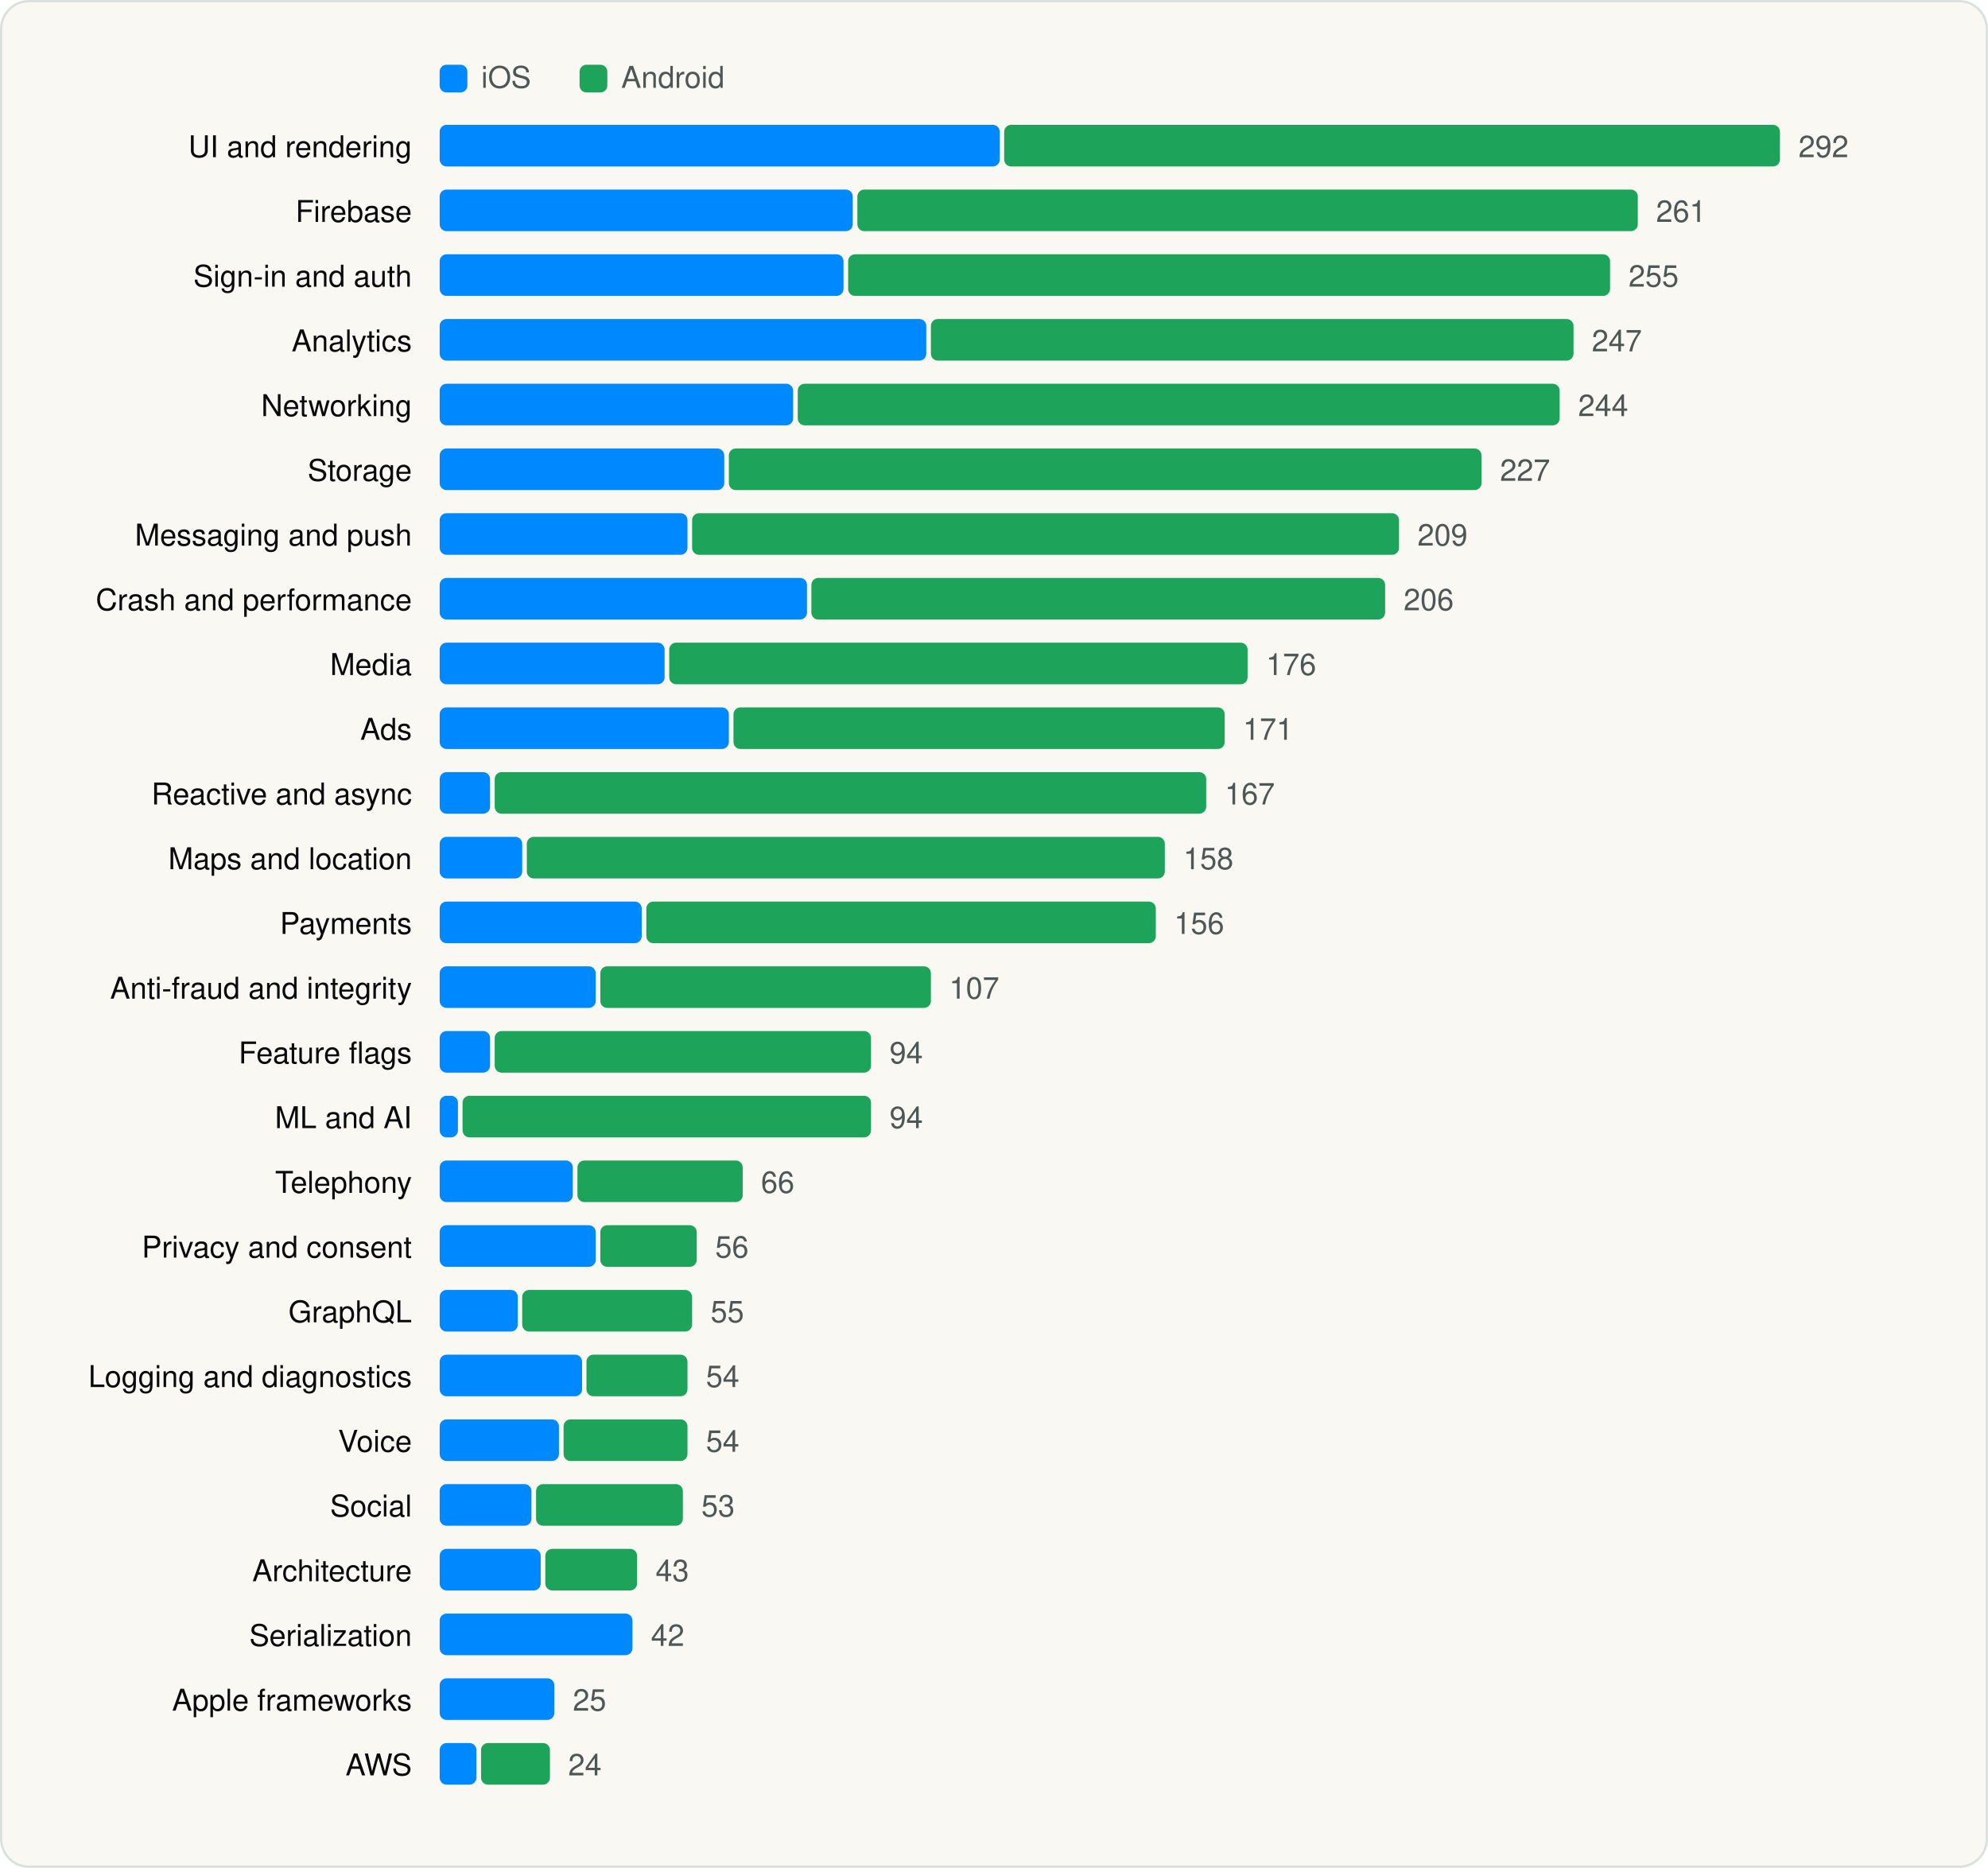
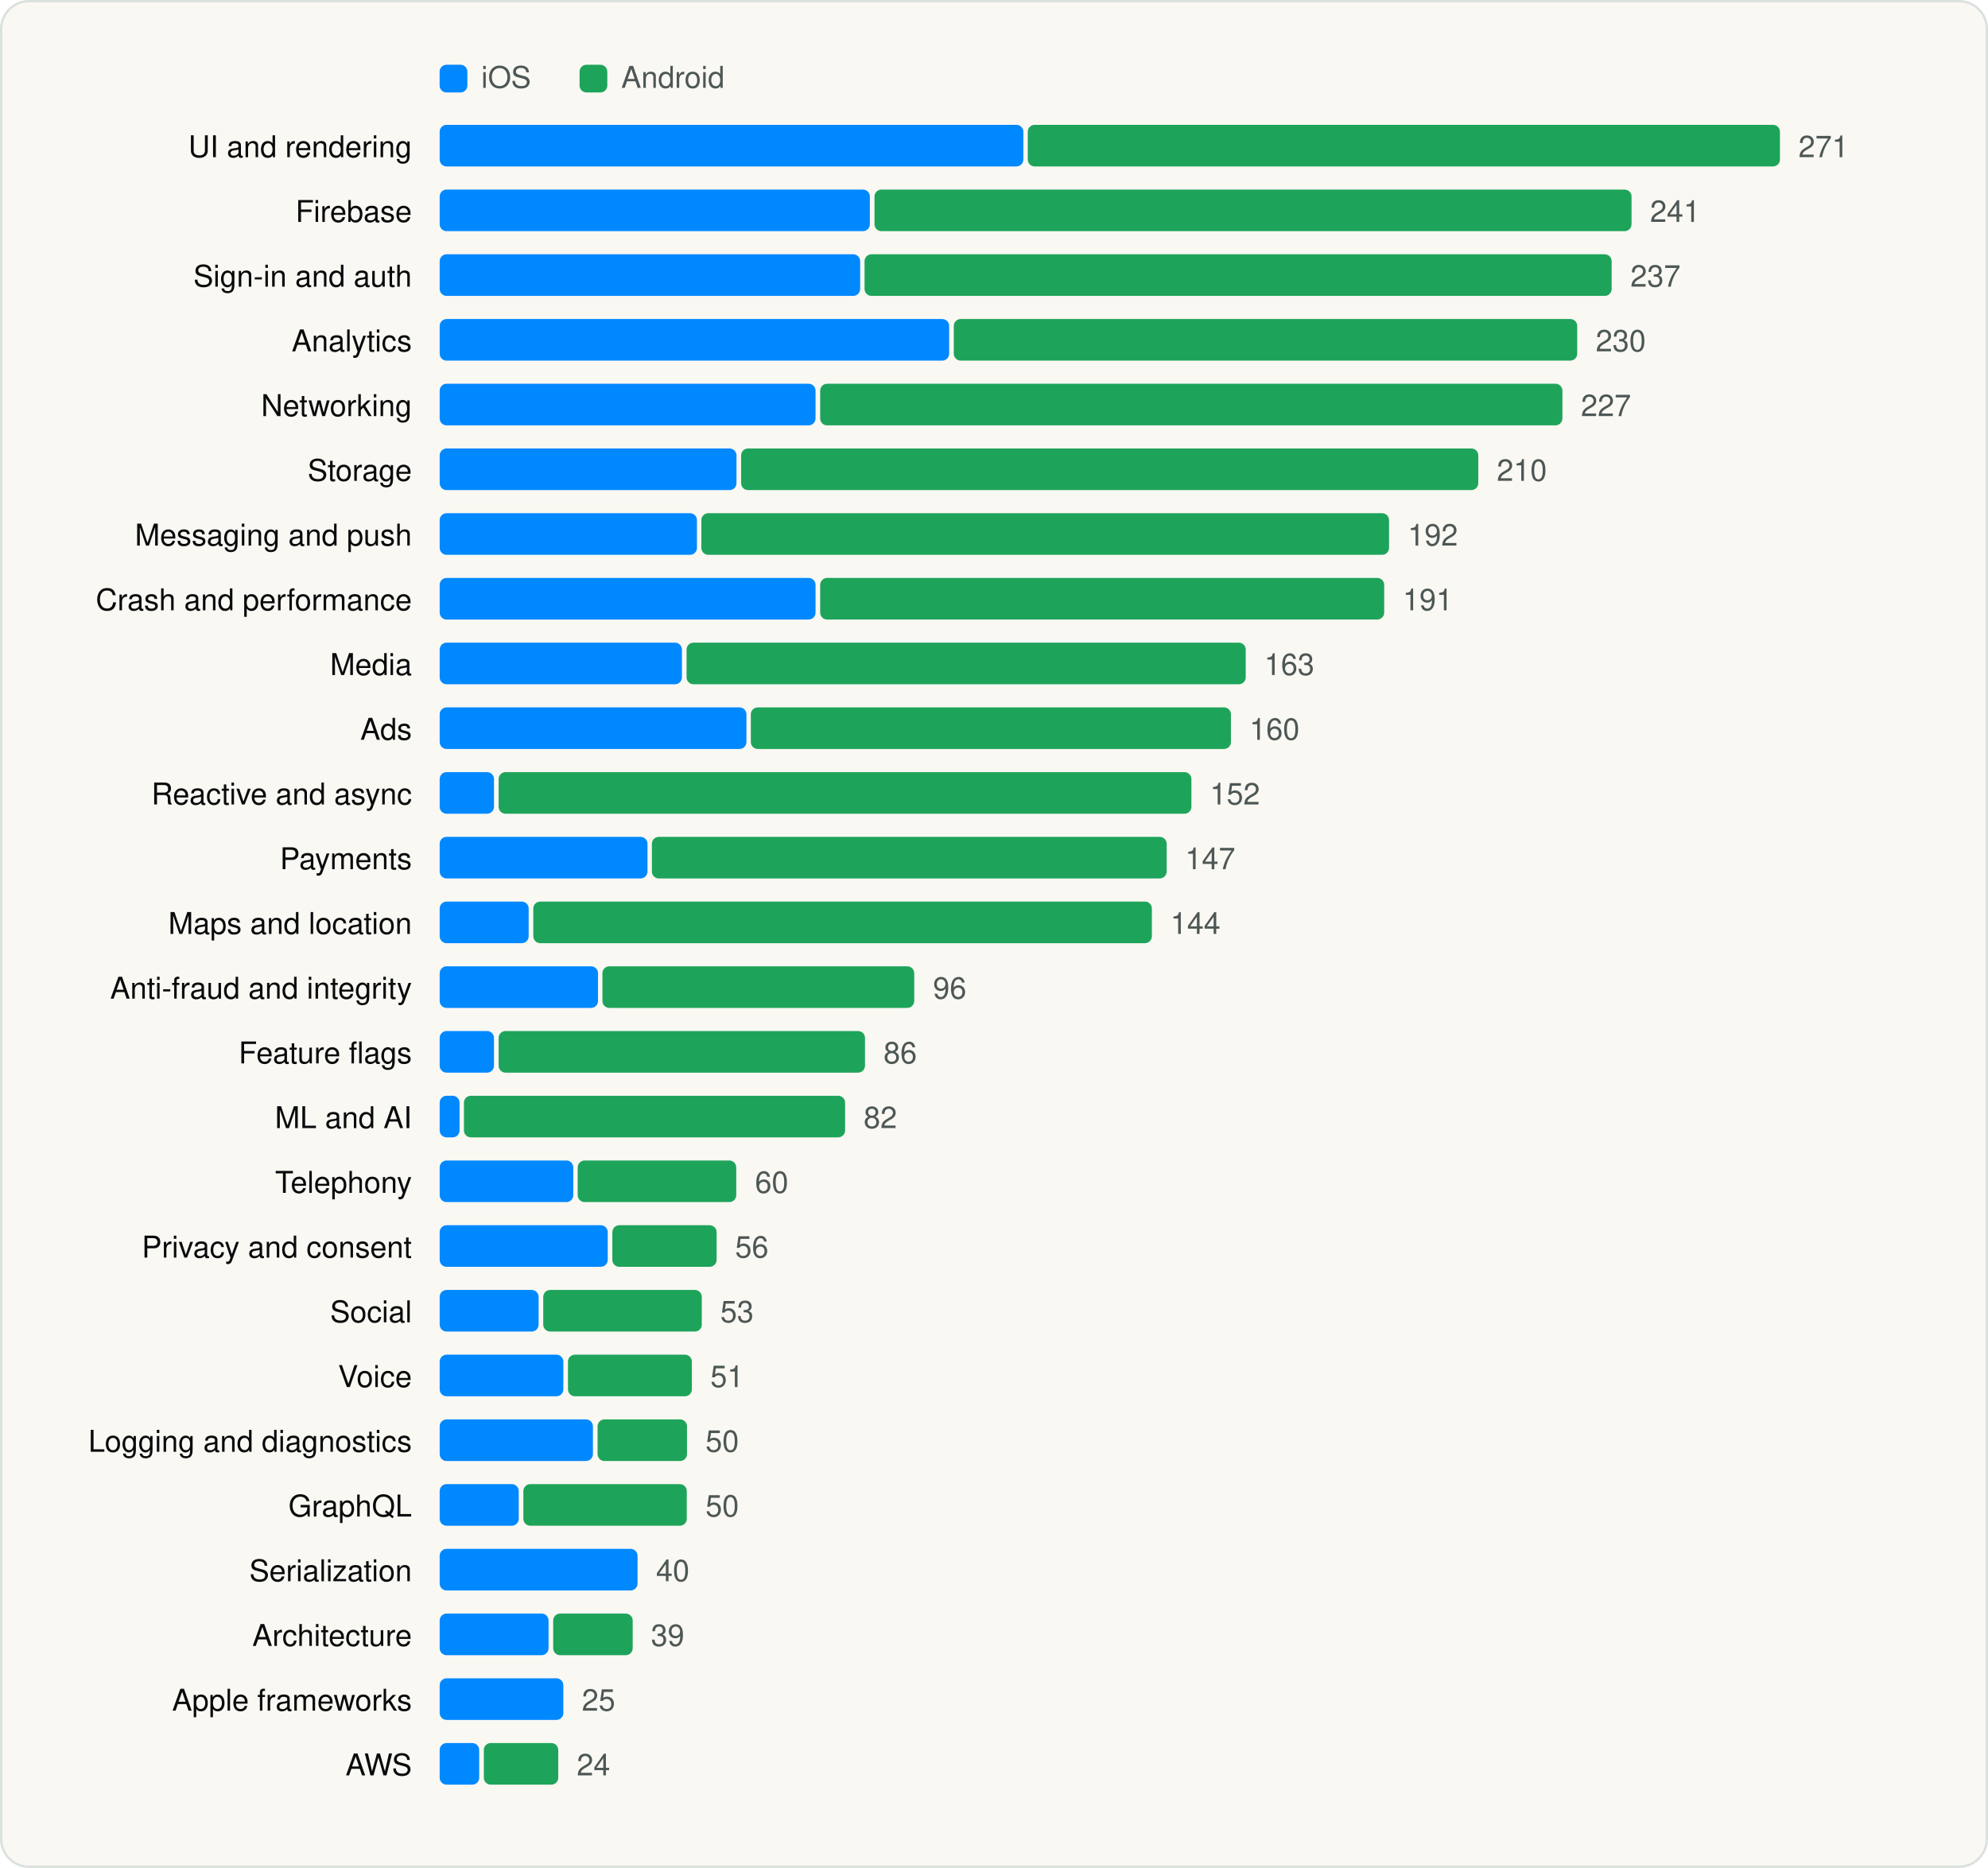
<svg xmlns="http://www.w3.org/2000/svg" viewBox="0 0 860 808" width="860" height="808" role="img" aria-label="SDK categories" font-family="Geist, -apple-system, BlinkMacSystemFont, 'Segoe UI', Helvetica, Arial, sans-serif">
  <rect x="0.5" y="0.5" width="859" height="807" rx="12" fill="#FAF8F3" stroke="#D9E1DD" />
  <g transform="translate(20 20)">
    <rect x="170.18" y="8" width="12" height="12" rx="3" fill="#0088FF" />
    <text x="188.18" y="18" font-size="13" fill="#4D5755">iOS</text>
    <rect x="230.72" y="8" width="12" height="12" rx="3" fill="#1EA45A" />
    <text x="248.72" y="18" font-size="13" fill="#4D5755">Android</text>
    <text x="158.18" y="48" font-size="13" text-anchor="end" fill="#090A0B">UI and rendering</text>
-     <rect x="170.2" y="34" width="242.3" height="18" rx="3" fill="#0088FF" />
-     <rect x="414.4" y="34" width="335.6" height="18" rx="3" fill="#1EA45A" />
-     <text x="758.0" y="48" font-size="13" fill="#4D5755">292</text>
+     <rect x="170.2" y="34" width="252.5" height="18" rx="3" fill="#0088FF" />
+     <rect x="424.6" y="34" width="325.4" height="18" rx="3" fill="#1EA45A" />
+     <text x="758.0" y="48" font-size="13" fill="#4D5755">271</text>
    <text x="158.18" y="76" font-size="13" text-anchor="end" fill="#090A0B">Firebase</text>
-     <rect x="170.2" y="62" width="178.7" height="18" rx="3" fill="#0088FF" />
-     <rect x="350.9" y="62" width="337.6" height="18" rx="3" fill="#1EA45A" />
-     <text x="696.4" y="76" font-size="13" fill="#4D5755">261</text>
+     <rect x="170.2" y="62" width="186.1" height="18" rx="3" fill="#0088FF" />
+     <rect x="358.3" y="62" width="327.5" height="18" rx="3" fill="#1EA45A" />
+     <text x="693.8" y="76" font-size="13" fill="#4D5755">241</text>
    <text x="158.18" y="104" font-size="13" text-anchor="end" fill="#090A0B">Sign-in and auth</text>
-     <rect x="170.2" y="90" width="174.7" height="18" rx="3" fill="#0088FF" />
-     <rect x="346.9" y="90" width="329.6" height="18" rx="3" fill="#1EA45A" />
-     <text x="684.5" y="104" font-size="13" fill="#4D5755">255</text>
+     <rect x="170.2" y="90" width="181.9" height="18" rx="3" fill="#0088FF" />
+     <rect x="354.0" y="90" width="323.2" height="18" rx="3" fill="#1EA45A" />
+     <text x="685.3" y="104" font-size="13" fill="#4D5755">237</text>
    <text x="158.18" y="132" font-size="13" text-anchor="end" fill="#090A0B">Analytics</text>
-     <rect x="170.2" y="118" width="210.5" height="18" rx="3" fill="#0088FF" />
-     <rect x="382.7" y="118" width="278.0" height="18" rx="3" fill="#1EA45A" />
-     <text x="668.6" y="132" font-size="13" fill="#4D5755">247</text>
+     <rect x="170.2" y="118" width="220.4" height="18" rx="3" fill="#0088FF" />
+     <rect x="392.6" y="118" width="269.7" height="18" rx="3" fill="#1EA45A" />
+     <text x="670.3" y="132" font-size="13" fill="#4D5755">230</text>
    <text x="158.18" y="160" font-size="13" text-anchor="end" fill="#090A0B">Networking</text>
-     <rect x="170.2" y="146" width="152.9" height="18" rx="3" fill="#0088FF" />
-     <rect x="325.1" y="146" width="329.6" height="18" rx="3" fill="#1EA45A" />
-     <text x="662.7" y="160" font-size="13" fill="#4D5755">244</text>
+     <rect x="170.2" y="146" width="162.6" height="18" rx="3" fill="#0088FF" />
+     <rect x="334.8" y="146" width="321.1" height="18" rx="3" fill="#1EA45A" />
+     <text x="663.9" y="160" font-size="13" fill="#4D5755">227</text>
    <text x="158.18" y="188" font-size="13" text-anchor="end" fill="#090A0B">Storage</text>
-     <rect x="170.2" y="174" width="123.1" height="18" rx="3" fill="#0088FF" />
-     <rect x="295.3" y="174" width="325.6" height="18" rx="3" fill="#1EA45A" />
-     <text x="628.9" y="188" font-size="13" fill="#4D5755">227</text>
+     <rect x="170.2" y="174" width="128.4" height="18" rx="3" fill="#0088FF" />
+     <rect x="300.6" y="174" width="318.9" height="18" rx="3" fill="#1EA45A" />
+     <text x="627.5" y="188" font-size="13" fill="#4D5755">210</text>
    <text x="158.18" y="216" font-size="13" text-anchor="end" fill="#090A0B">Messaging and push</text>
-     <rect x="170.2" y="202" width="107.2" height="18" rx="3" fill="#0088FF" />
-     <rect x="279.4" y="202" width="305.8" height="18" rx="3" fill="#1EA45A" />
-     <text x="593.2" y="216" font-size="13" fill="#4D5755">209</text>
+     <rect x="170.2" y="202" width="111.3" height="18" rx="3" fill="#0088FF" />
+     <rect x="283.4" y="202" width="297.5" height="18" rx="3" fill="#1EA45A" />
+     <text x="589.0" y="216" font-size="13" fill="#4D5755">192</text>
    <text x="158.18" y="244" font-size="13" text-anchor="end" fill="#090A0B">Crash and performance</text>
-     <rect x="170.2" y="230" width="158.9" height="18" rx="3" fill="#0088FF" />
-     <rect x="331.0" y="230" width="248.2" height="18" rx="3" fill="#1EA45A" />
-     <text x="587.2" y="244" font-size="13" fill="#4D5755">206</text>
+     <rect x="170.2" y="230" width="162.6" height="18" rx="3" fill="#0088FF" />
+     <rect x="334.8" y="230" width="244.0" height="18" rx="3" fill="#1EA45A" />
+     <text x="586.8" y="244" font-size="13" fill="#4D5755">191</text>
    <text x="158.18" y="272" font-size="13" text-anchor="end" fill="#090A0B">Media</text>
-     <rect x="170.2" y="258" width="97.3" height="18" rx="3" fill="#0088FF" />
-     <rect x="269.5" y="258" width="250.2" height="18" rx="3" fill="#1EA45A" />
-     <text x="527.7" y="272" font-size="13" fill="#4D5755">176</text>
+     <rect x="170.2" y="258" width="104.8" height="18" rx="3" fill="#0088FF" />
+     <rect x="277.0" y="258" width="241.9" height="18" rx="3" fill="#1EA45A" />
+     <text x="526.9" y="272" font-size="13" fill="#4D5755">163</text>
    <text x="158.18" y="300" font-size="13" text-anchor="end" fill="#090A0B">Ads</text>
-     <rect x="170.2" y="286" width="125.1" height="18" rx="3" fill="#0088FF" />
-     <rect x="297.3" y="286" width="212.5" height="18" rx="3" fill="#1EA45A" />
-     <text x="517.7" y="300" font-size="13" fill="#4D5755">171</text>
+     <rect x="170.2" y="286" width="132.7" height="18" rx="3" fill="#0088FF" />
+     <rect x="304.8" y="286" width="207.7" height="18" rx="3" fill="#1EA45A" />
+     <text x="520.5" y="300" font-size="13" fill="#4D5755">160</text>
    <text x="158.18" y="328" font-size="13" text-anchor="end" fill="#090A0B">Reactive and async</text>
-     <rect x="170.2" y="314" width="21.8" height="18" rx="3" fill="#0088FF" />
-     <rect x="194.0" y="314" width="307.8" height="18" rx="3" fill="#1EA45A" />
-     <text x="509.8" y="328" font-size="13" fill="#4D5755">167</text>
-     <text x="158.18" y="356" font-size="13" text-anchor="end" fill="#090A0B">Maps and location</text>
-     <rect x="170.2" y="342" width="35.7" height="18" rx="3" fill="#0088FF" />
-     <rect x="207.9" y="342" width="276.0" height="18" rx="3" fill="#1EA45A" />
-     <text x="491.9" y="356" font-size="13" fill="#4D5755">158</text>
-     <text x="158.18" y="384" font-size="13" text-anchor="end" fill="#090A0B">Payments</text>
-     <rect x="170.2" y="370" width="87.4" height="18" rx="3" fill="#0088FF" />
-     <rect x="259.6" y="370" width="220.4" height="18" rx="3" fill="#1EA45A" />
-     <text x="487.9" y="384" font-size="13" fill="#4D5755">156</text>
+     <rect x="170.2" y="314" width="23.5" height="18" rx="3" fill="#0088FF" />
+     <rect x="195.7" y="314" width="299.7" height="18" rx="3" fill="#1EA45A" />
+     <text x="503.4" y="328" font-size="13" fill="#4D5755">152</text>
+     <text x="158.18" y="356" font-size="13" text-anchor="end" fill="#090A0B">Payments</text>
+     <rect x="170.2" y="342" width="89.9" height="18" rx="3" fill="#0088FF" />
+     <rect x="262.0" y="342" width="222.7" height="18" rx="3" fill="#1EA45A" />
+     <text x="492.7" y="356" font-size="13" fill="#4D5755">147</text>
+     <text x="158.18" y="384" font-size="13" text-anchor="end" fill="#090A0B">Maps and location</text>
+     <rect x="170.2" y="370" width="38.5" height="18" rx="3" fill="#0088FF" />
+     <rect x="210.7" y="370" width="267.6" height="18" rx="3" fill="#1EA45A" />
+     <text x="486.3" y="384" font-size="13" fill="#4D5755">144</text>
    <text x="158.18" y="412" font-size="13" text-anchor="end" fill="#090A0B">Anti-fraud and integrity</text>
-     <rect x="170.2" y="398" width="67.5" height="18" rx="3" fill="#0088FF" />
-     <rect x="239.7" y="398" width="143.0" height="18" rx="3" fill="#1EA45A" />
-     <text x="390.6" y="412" font-size="13" fill="#4D5755">107</text>
+     <rect x="170.2" y="398" width="68.5" height="18" rx="3" fill="#0088FF" />
+     <rect x="240.6" y="398" width="134.9" height="18" rx="3" fill="#1EA45A" />
+     <text x="383.6" y="412" font-size="13" fill="#4D5755">96</text>
    <text x="158.18" y="440" font-size="13" text-anchor="end" fill="#090A0B">Feature flags</text>
-     <rect x="170.2" y="426" width="21.8" height="18" rx="3" fill="#0088FF" />
-     <rect x="194.0" y="426" width="162.8" height="18" rx="3" fill="#1EA45A" />
-     <text x="364.8" y="440" font-size="13" fill="#4D5755">94</text>
+     <rect x="170.2" y="426" width="23.5" height="18" rx="3" fill="#0088FF" />
+     <rect x="195.7" y="426" width="158.5" height="18" rx="3" fill="#1EA45A" />
+     <text x="362.2" y="440" font-size="13" fill="#4D5755">86</text>
    <text x="158.18" y="468" font-size="13" text-anchor="end" fill="#090A0B">ML and AI</text>
-     <rect x="170.2" y="454" width="7.9" height="18" rx="3" fill="#0088FF" />
-     <rect x="180.1" y="454" width="176.7" height="18" rx="3" fill="#1EA45A" />
-     <text x="364.8" y="468" font-size="13" fill="#4D5755">94</text>
+     <rect x="170.2" y="454" width="8.6" height="18" rx="3" fill="#0088FF" />
+     <rect x="180.7" y="454" width="164.9" height="18" rx="3" fill="#1EA45A" />
+     <text x="353.6" y="468" font-size="13" fill="#4D5755">82</text>
    <text x="158.18" y="496" font-size="13" text-anchor="end" fill="#090A0B">Telephony</text>
-     <rect x="170.2" y="482" width="57.6" height="18" rx="3" fill="#0088FF" />
-     <rect x="229.8" y="482" width="71.5" height="18" rx="3" fill="#1EA45A" />
-     <text x="309.2" y="496" font-size="13" fill="#4D5755">66</text>
+     <rect x="170.2" y="482" width="57.8" height="18" rx="3" fill="#0088FF" />
+     <rect x="229.9" y="482" width="68.6" height="18" rx="3" fill="#1EA45A" />
+     <text x="306.6" y="496" font-size="13" fill="#4D5755">60</text>
    <text x="158.18" y="524" font-size="13" text-anchor="end" fill="#090A0B">Privacy and consent</text>
-     <rect x="170.2" y="510" width="67.5" height="18" rx="3" fill="#0088FF" />
-     <rect x="239.7" y="510" width="41.7" height="18" rx="3" fill="#1EA45A" />
-     <text x="289.4" y="524" font-size="13" fill="#4D5755">56</text>
-     <text x="158.18" y="552" font-size="13" text-anchor="end" fill="#090A0B">GraphQL</text>
-     <rect x="170.2" y="538" width="33.8" height="18" rx="3" fill="#0088FF" />
-     <rect x="205.9" y="538" width="73.5" height="18" rx="3" fill="#1EA45A" />
-     <text x="287.4" y="552" font-size="13" fill="#4D5755">55</text>
-     <text x="158.18" y="580" font-size="13" text-anchor="end" fill="#090A0B">Logging and diagnostics</text>
-     <rect x="170.2" y="566" width="61.6" height="18" rx="3" fill="#0088FF" />
-     <rect x="233.7" y="566" width="43.7" height="18" rx="3" fill="#1EA45A" />
-     <text x="285.4" y="580" font-size="13" fill="#4D5755">54</text>
-     <text x="158.18" y="608" font-size="13" text-anchor="end" fill="#090A0B">Voice</text>
-     <rect x="170.2" y="594" width="51.6" height="18" rx="3" fill="#0088FF" />
-     <rect x="223.8" y="594" width="53.6" height="18" rx="3" fill="#1EA45A" />
-     <text x="285.4" y="608" font-size="13" fill="#4D5755">54</text>
-     <text x="158.18" y="636" font-size="13" text-anchor="end" fill="#090A0B">Social</text>
-     <rect x="170.2" y="622" width="39.7" height="18" rx="3" fill="#0088FF" />
-     <rect x="211.9" y="622" width="63.5" height="18" rx="3" fill="#1EA45A" />
-     <text x="283.4" y="636" font-size="13" fill="#4D5755">53</text>
-     <text x="158.18" y="664" font-size="13" text-anchor="end" fill="#090A0B">Architecture</text>
-     <rect x="170.2" y="650" width="43.7" height="18" rx="3" fill="#0088FF" />
-     <rect x="215.9" y="650" width="39.7" height="18" rx="3" fill="#1EA45A" />
-     <text x="263.6" y="664" font-size="13" fill="#4D5755">43</text>
-     <text x="158.18" y="692" font-size="13" text-anchor="end" fill="#090A0B">Serialization</text>
-     <rect x="170.2" y="678" width="83.4" height="18" rx="3" fill="#0088FF" />
-     <text x="261.6" y="692" font-size="13" fill="#4D5755">42</text>
+     <rect x="170.2" y="510" width="72.7" height="18" rx="3" fill="#0088FF" />
+     <rect x="244.9" y="510" width="45.1" height="18" rx="3" fill="#1EA45A" />
+     <text x="298.0" y="524" font-size="13" fill="#4D5755">56</text>
+     <text x="158.18" y="552" font-size="13" text-anchor="end" fill="#090A0B">Social</text>
+     <rect x="170.2" y="538" width="42.8" height="18" rx="3" fill="#0088FF" />
+     <rect x="215.0" y="538" width="68.6" height="18" rx="3" fill="#1EA45A" />
+     <text x="291.6" y="552" font-size="13" fill="#4D5755">53</text>
+     <text x="158.18" y="580" font-size="13" text-anchor="end" fill="#090A0B">Voice</text>
+     <rect x="170.2" y="566" width="53.5" height="18" rx="3" fill="#0088FF" />
+     <rect x="225.7" y="566" width="53.6" height="18" rx="3" fill="#1EA45A" />
+     <text x="287.3" y="580" font-size="13" fill="#4D5755">51</text>
+     <text x="158.18" y="608" font-size="13" text-anchor="end" fill="#090A0B">Logging and diagnostics</text>
+     <rect x="170.2" y="594" width="66.3" height="18" rx="3" fill="#0088FF" />
+     <rect x="238.5" y="594" width="38.7" height="18" rx="3" fill="#1EA45A" />
+     <text x="285.2" y="608" font-size="13" fill="#4D5755">50</text>
+     <text x="158.18" y="636" font-size="13" text-anchor="end" fill="#090A0B">GraphQL</text>
+     <rect x="170.2" y="622" width="34.2" height="18" rx="3" fill="#0088FF" />
+     <rect x="206.4" y="622" width="70.7" height="18" rx="3" fill="#1EA45A" />
+     <text x="285.2" y="636" font-size="13" fill="#4D5755">50</text>
+     <text x="158.18" y="664" font-size="13" text-anchor="end" fill="#090A0B">Serialization</text>
+     <rect x="170.2" y="650" width="85.6" height="18" rx="3" fill="#0088FF" />
+     <text x="263.8" y="664" font-size="13" fill="#4D5755">40</text>
+     <text x="158.18" y="692" font-size="13" text-anchor="end" fill="#090A0B">Architecture</text>
+     <rect x="170.2" y="678" width="47.1" height="18" rx="3" fill="#0088FF" />
+     <rect x="219.3" y="678" width="34.4" height="18" rx="3" fill="#1EA45A" />
+     <text x="261.6" y="692" font-size="13" fill="#4D5755">39</text>
    <text x="158.18" y="720" font-size="13" text-anchor="end" fill="#090A0B">Apple frameworks</text>
-     <rect x="170.2" y="706" width="49.6" height="18" rx="3" fill="#0088FF" />
-     <text x="227.8" y="720" font-size="13" fill="#4D5755">25</text>
+     <rect x="170.2" y="706" width="53.5" height="18" rx="3" fill="#0088FF" />
+     <text x="231.7" y="720" font-size="13" fill="#4D5755">25</text>
    <text x="158.18" y="748" font-size="13" text-anchor="end" fill="#090A0B">AWS</text>
-     <rect x="170.2" y="734" width="15.9" height="18" rx="3" fill="#0088FF" />
-     <rect x="188.1" y="734" width="29.8" height="18" rx="3" fill="#1EA45A" />
-     <text x="225.8" y="748" font-size="13" fill="#4D5755">24</text>
+     <rect x="170.2" y="734" width="17.1" height="18" rx="3" fill="#0088FF" />
+     <rect x="189.3" y="734" width="32.2" height="18" rx="3" fill="#1EA45A" />
+     <text x="229.5" y="748" font-size="13" fill="#4D5755">24</text>
  </g>
</svg>
